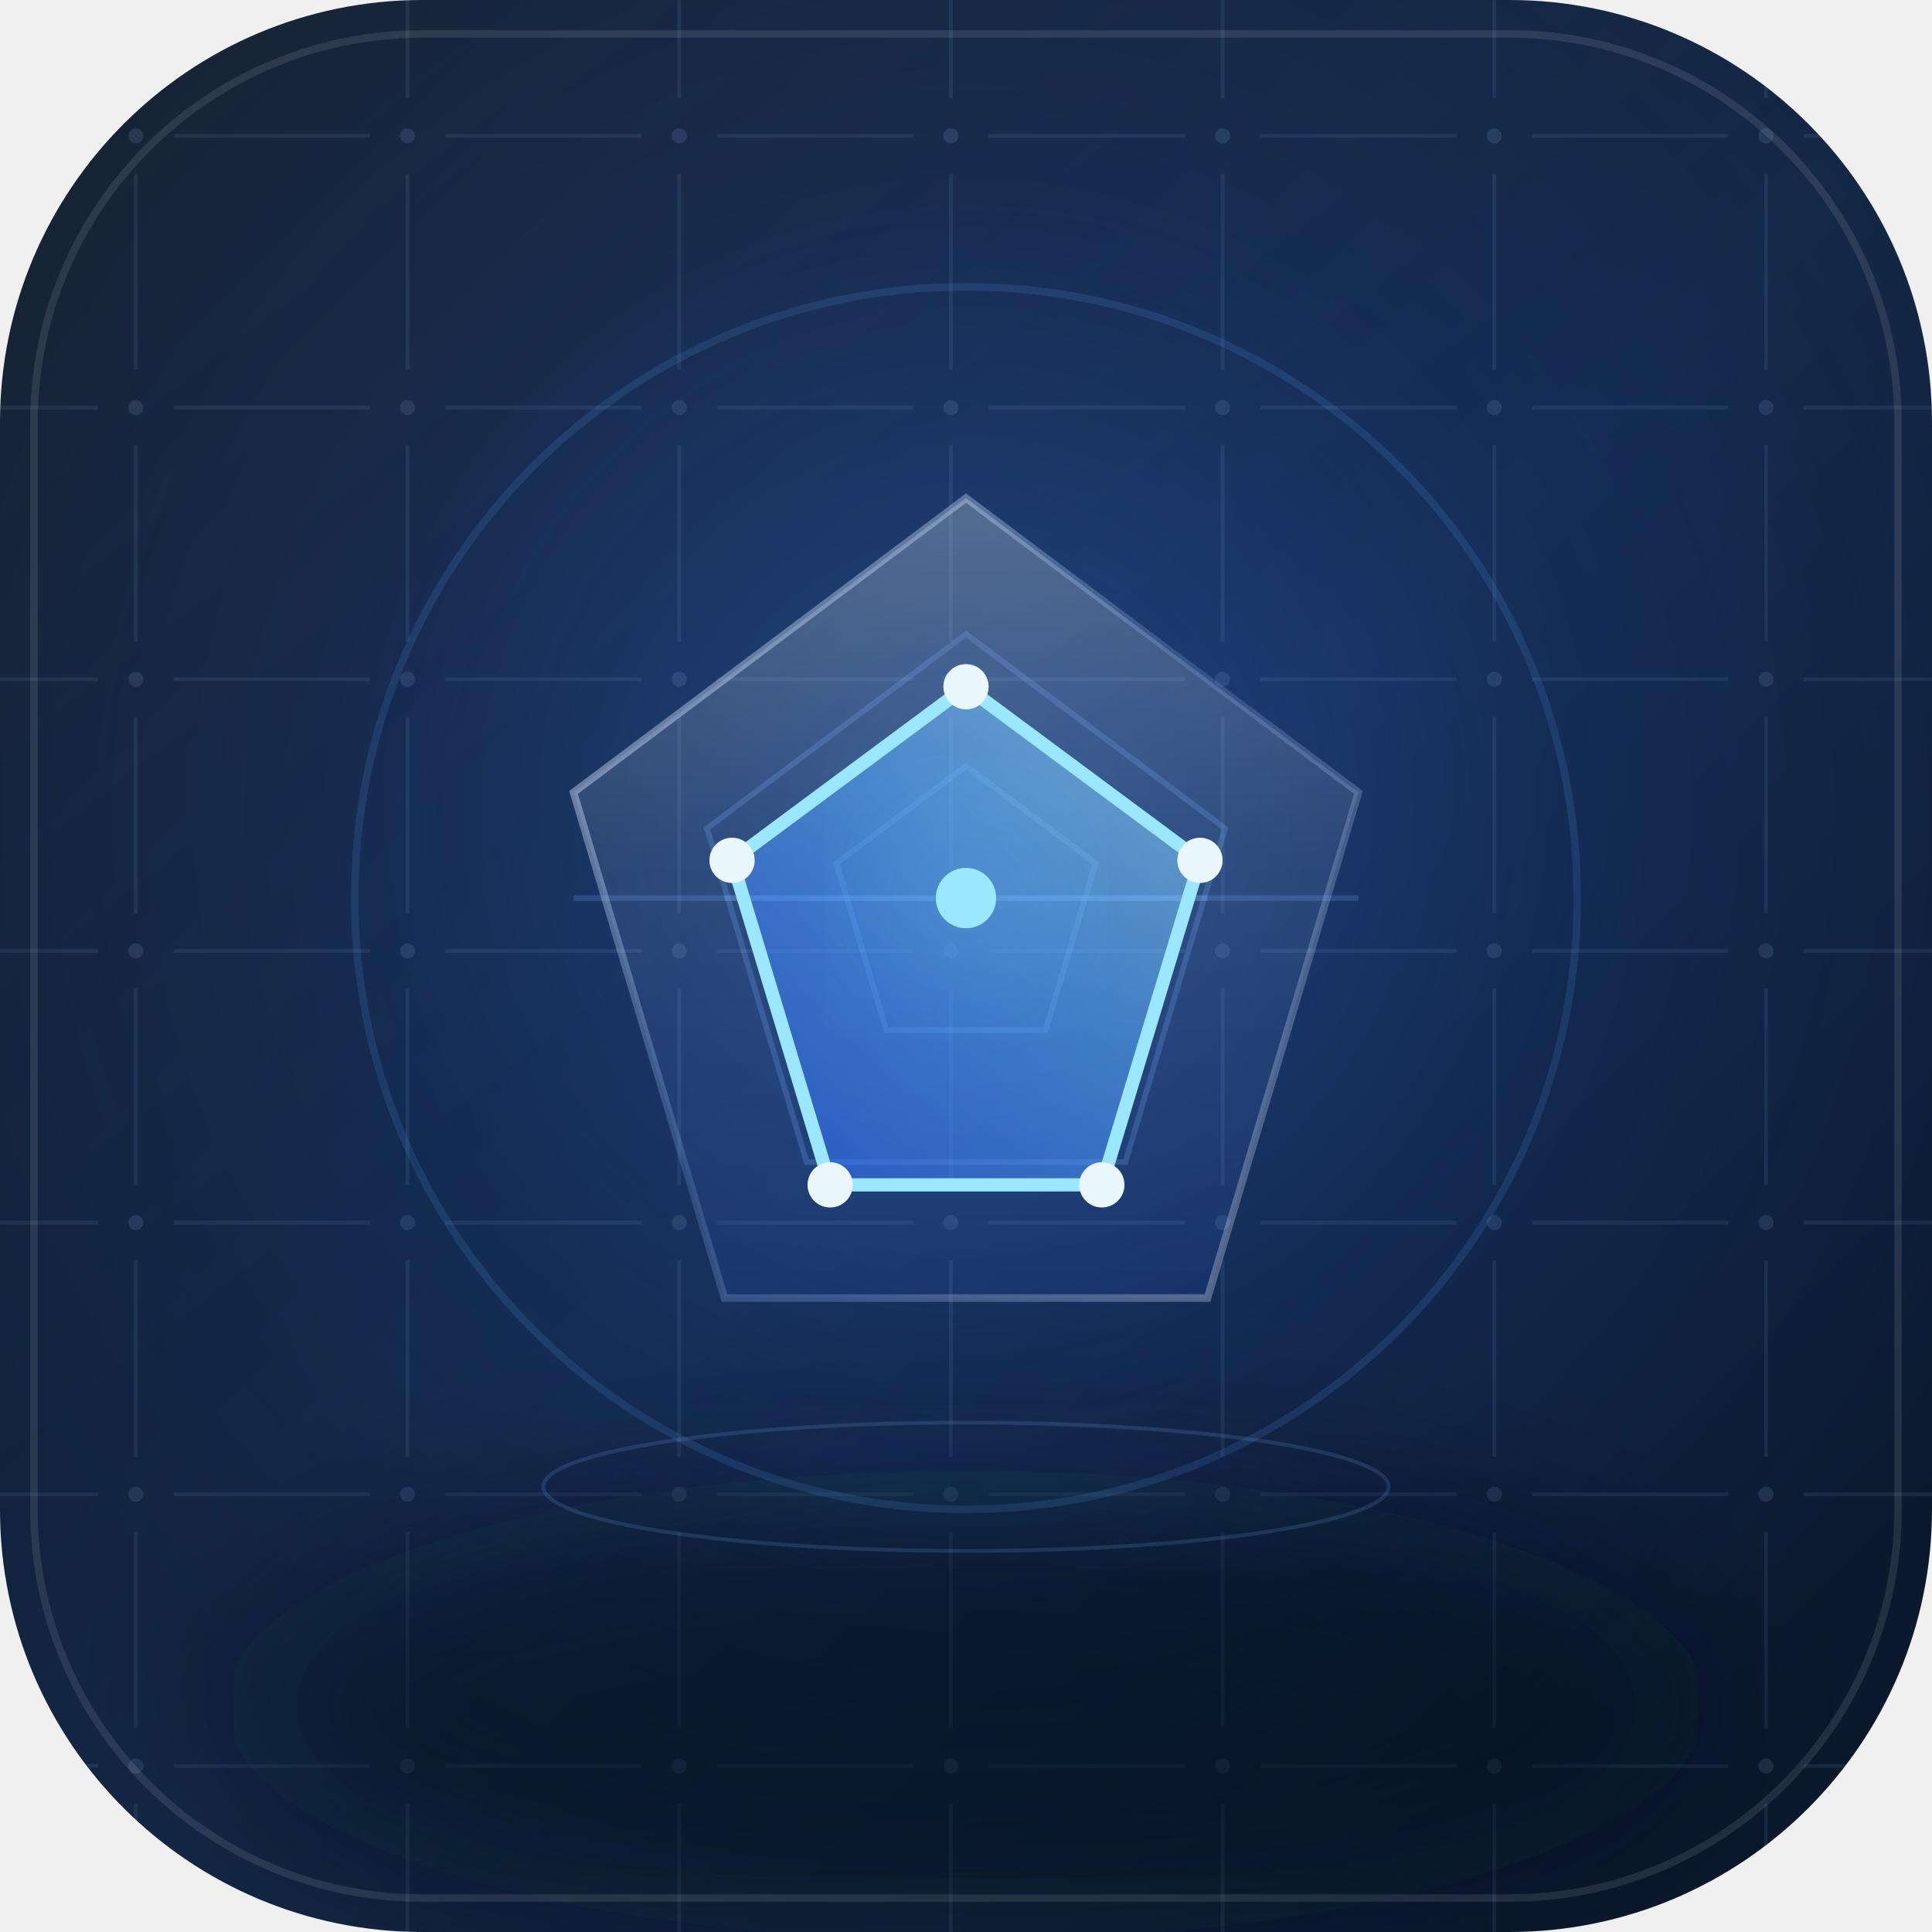
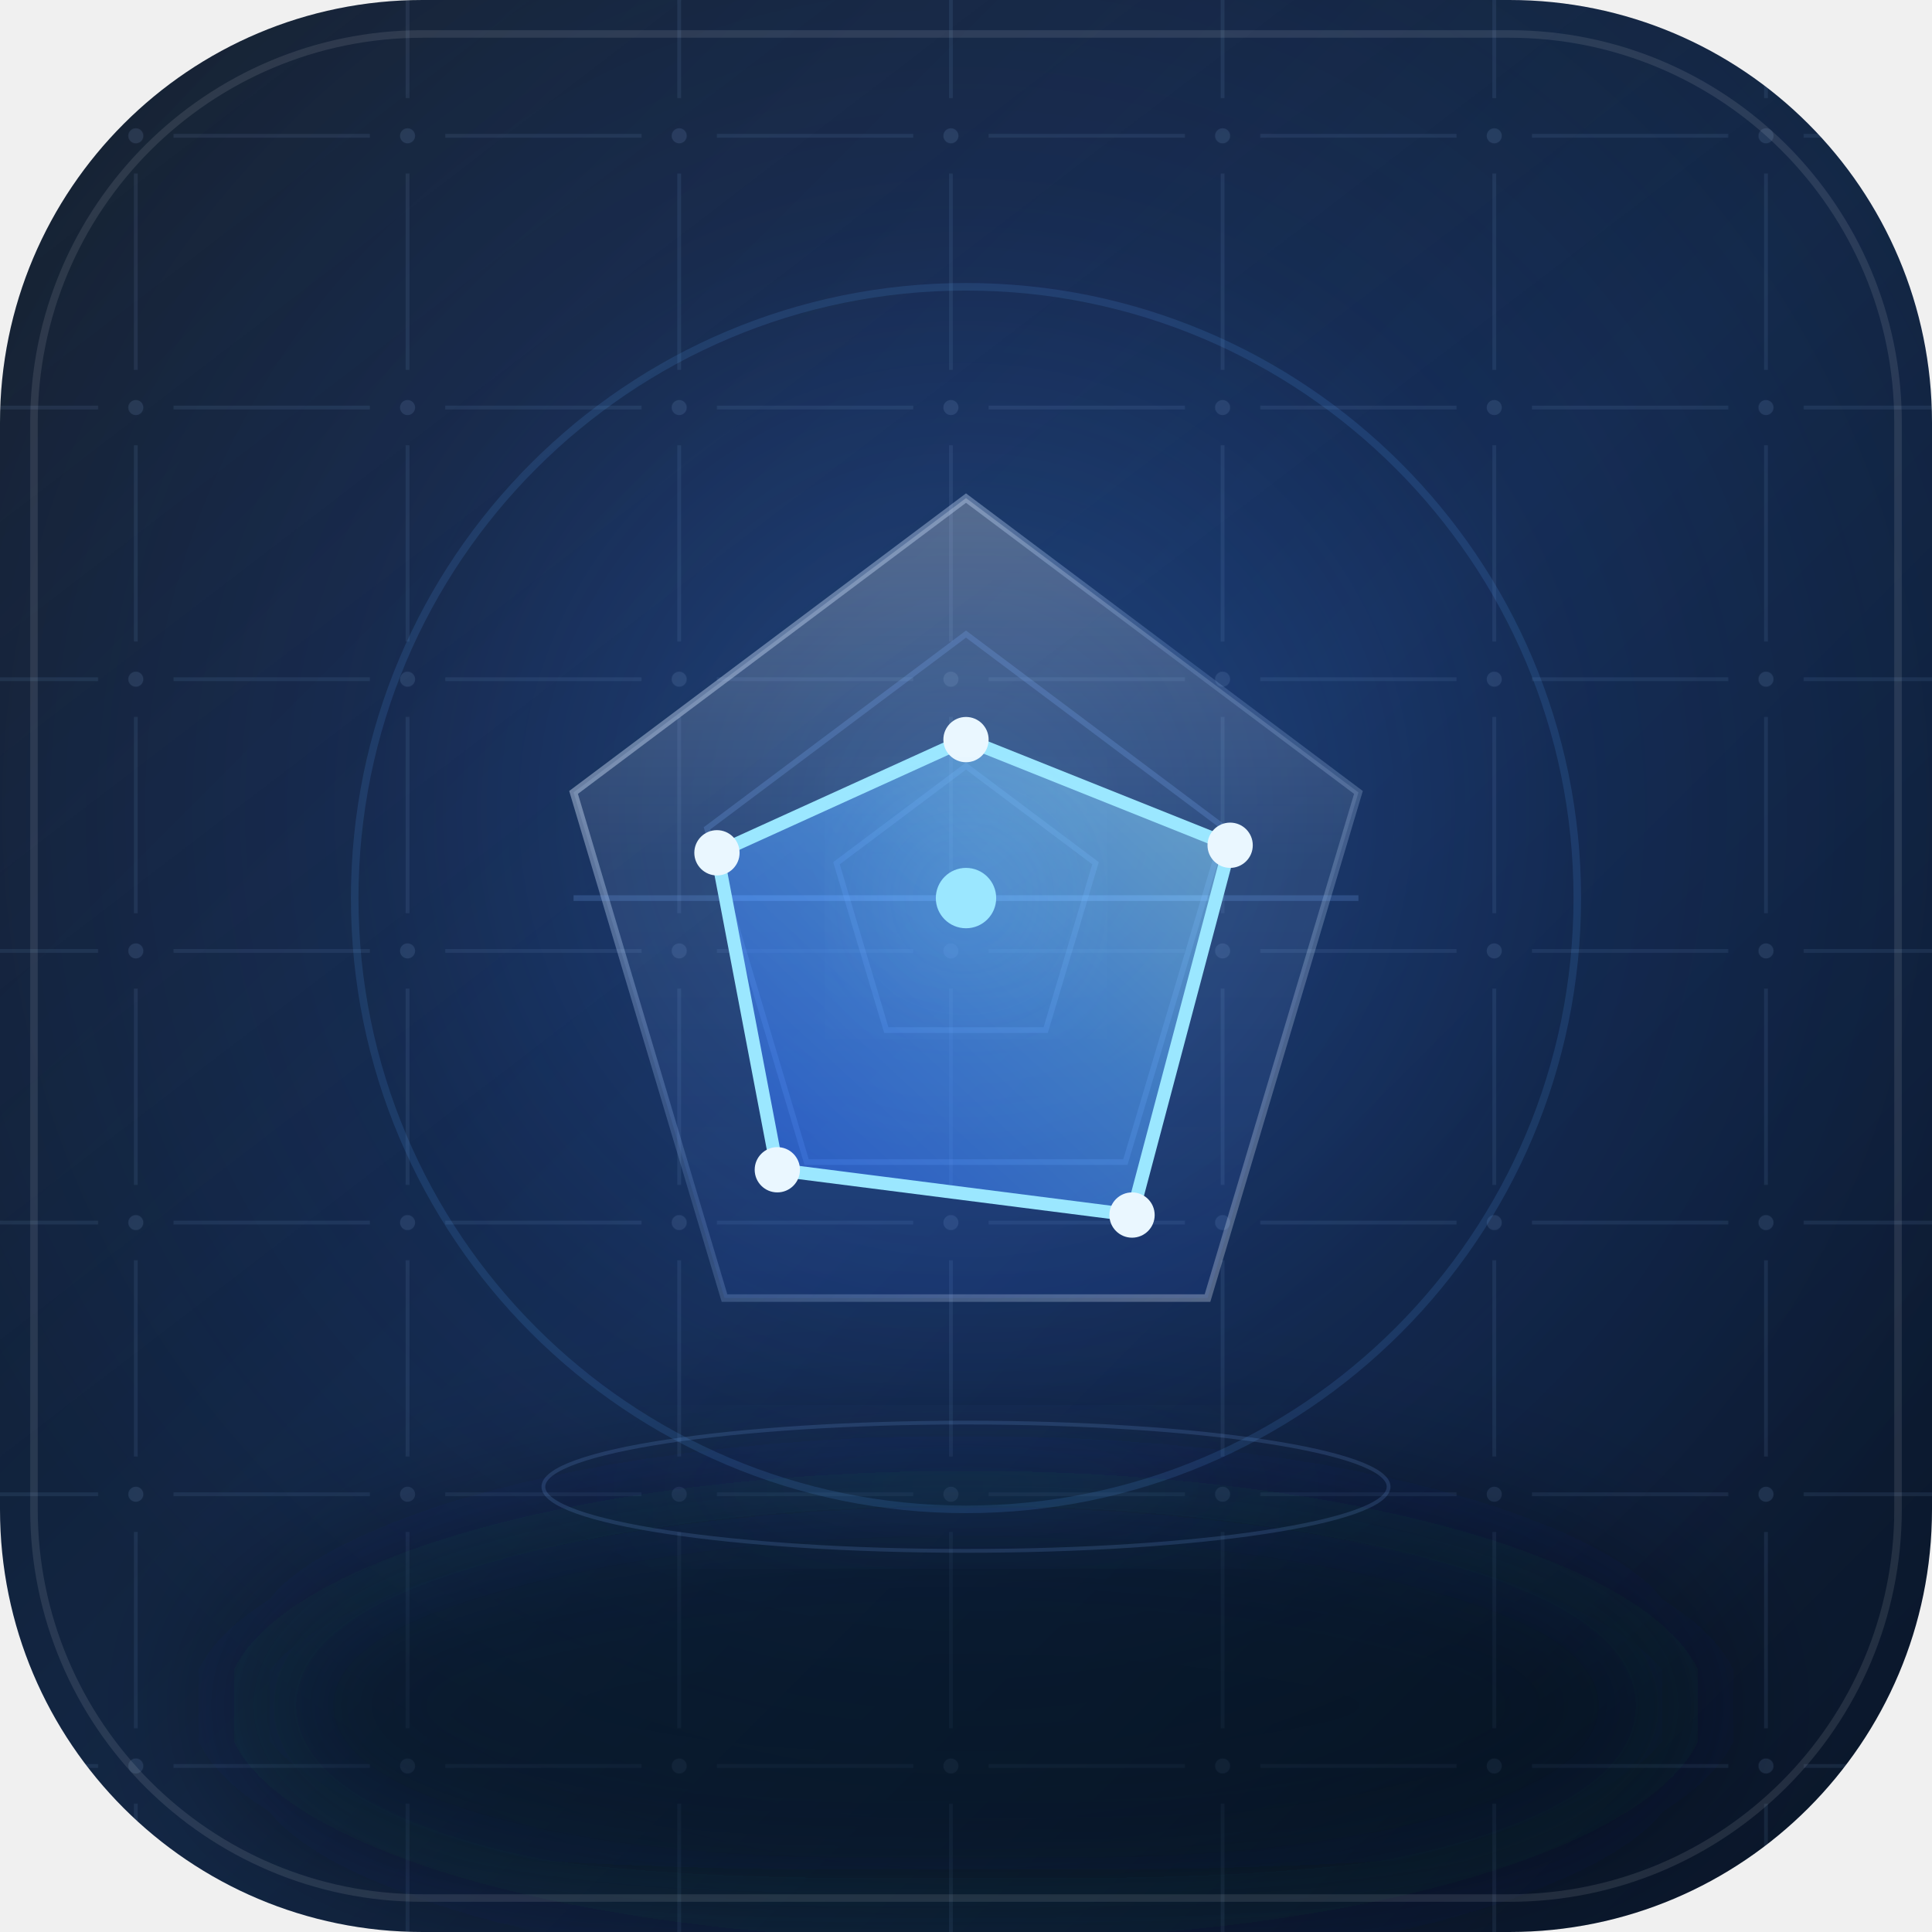
<svg xmlns="http://www.w3.org/2000/svg" viewBox="0 0 512 512" width="512" height="512" role="img" aria-label="Аналитика — Analytics">
  <defs>
    <linearGradient id="bg" x1="0" y1="0" x2="1" y2="1">
      <stop offset="0" stop-color="#0B1626" />
      <stop offset="0.52" stop-color="#132745" />
      <stop offset="1" stop-color="#091528" />
    </linearGradient>
    <radialGradient id="halo" cx="50%" cy="42%" r="58%">
      <stop offset="0" stop-color="#3F8DFF" stop-opacity="0.34" />
      <stop offset="0.55" stop-color="#2E6BFF" stop-opacity="0.10" />
      <stop offset="1" stop-color="#2E6BFF" stop-opacity="0" />
    </radialGradient>
    <linearGradient id="glass" x1="0" y1="0" x2="0" y2="1">
      <stop offset="0" stop-color="#FFFFFF" stop-opacity="0.26" />
      <stop offset="0.45" stop-color="#BFD9FF" stop-opacity="0.11" />
      <stop offset="1" stop-color="#2E6BFF" stop-opacity="0.10" />
    </linearGradient>
    <linearGradient id="metal" x1="0" y1="0" x2="1" y2="1">
      <stop offset="0" stop-color="#F4F8FF" />
      <stop offset="0.35" stop-color="#A9BDD9" />
      <stop offset="0.62" stop-color="#DCE8F8" />
      <stop offset="1" stop-color="#7C93B4" />
    </linearGradient>
    <linearGradient id="blue" x1="0" y1="1" x2="1" y2="0">
      <stop offset="0" stop-color="#2E6BFF" />
      <stop offset="0.55" stop-color="#57A8FF" />
      <stop offset="1" stop-color="#9BE7FF" />
    </linearGradient>
    <linearGradient id="violet" x1="0" y1="1" x2="1" y2="0">
      <stop offset="0" stop-color="#6D5BE8" />
      <stop offset="1" stop-color="#C4B5FD" />
    </linearGradient>
    <linearGradient id="copper" x1="0" y1="0" x2="1" y2="1">
      <stop offset="0" stop-color="#FFD9A8" />
      <stop offset="0.5" stop-color="#E39A52" />
      <stop offset="1" stop-color="#B8682B" />
    </linearGradient>
    <linearGradient id="green" x1="0" y1="1" x2="1" y2="0">
      <stop offset="0" stop-color="#1FA97A" />
      <stop offset="1" stop-color="#7DF0C0" />
    </linearGradient>
    <linearGradient id="edge" x1="0" y1="0" x2="1" y2="1">
      <stop offset="0" stop-color="#FFFFFF" stop-opacity="0.55" />
      <stop offset="0.5" stop-color="#9CC4FF" stop-opacity="0.18" />
      <stop offset="1" stop-color="#FFFFFF" stop-opacity="0.32" />
    </linearGradient>
    <linearGradient id="screen" x1="0" y1="0" x2="1" y2="1">
      <stop offset="0" stop-color="#0E2B4E" />
      <stop offset="1" stop-color="#123B67" />
    </linearGradient>
    <linearGradient id="sheen" x1="0" y1="0" x2="1" y2="1">
      <stop offset="0" stop-color="#FFFFFF" stop-opacity="0.10" />
      <stop offset="0.5" stop-color="#FFFFFF" stop-opacity="0" />
    </linearGradient>
    <radialGradient id="iridescent" cx="35%" cy="28%" r="80%">
      <stop offset="0" stop-color="#BFE3FF" stop-opacity="0.85" />
      <stop offset="0.35" stop-color="#6E9BE0" stop-opacity="0.55" />
      <stop offset="0.62" stop-color="#9C86F0" stop-opacity="0.42" />
      <stop offset="0.82" stop-color="#6FD9D2" stop-opacity="0.30" />
      <stop offset="1" stop-color="#2E6BFF" stop-opacity="0.22" />
    </radialGradient>
    <linearGradient id="waferBase" x1="0" y1="0" x2="1" y2="1">
      <stop offset="0" stop-color="#2A5A8F" />
      <stop offset="0.45" stop-color="#1B3E66" />
      <stop offset="1" stop-color="#122C4C" />
    </linearGradient>
    <radialGradient id="waferLight" cx="32%" cy="24%" r="62%">
      <stop offset="0" stop-color="#FFFFFF" stop-opacity="0.85" />
      <stop offset="0.45" stop-color="#B9E6FF" stop-opacity="0.28" />
      <stop offset="1" stop-color="#B9E6FF" stop-opacity="0" />
    </radialGradient>
    <linearGradient id="waferTint" x1="0" y1="1" x2="1" y2="0">
      <stop offset="0" stop-color="#6D5BE8" stop-opacity="0.5" />
      <stop offset="0.5" stop-color="#57A8FF" stop-opacity="0.25" />
      <stop offset="1" stop-color="#6FD9D2" stop-opacity="0.55" />
    </linearGradient>
    <pattern id="grid" width="72" height="72" patternUnits="userSpaceOnUse">
      <path d="M0 36H26M46 36H72M36 0V26M36 46V72" stroke="#8FB6E8" stroke-opacity="0.10" stroke-width="1" />
      <circle cx="36" cy="36" r="2" fill="#8FB6E8" fill-opacity="0.14" />
    </pattern>
    <filter id="glow" x="-60%" y="-60%" width="220%" height="220%">
      <feGaussianBlur stdDeviation="10" result="b" />
      <feMerge>
        <feMergeNode in="b" />
        <feMergeNode in="SourceGraphic" />
      </feMerge>
    </filter>
    <filter id="soft" x="-40%" y="-40%" width="180%" height="180%">
      <feGaussianBlur stdDeviation="20" />
    </filter>
    <clipPath id="tile">
      <rect width="512" height="512" rx="112" />
    </clipPath>
  </defs>
  <g clip-path="url(#tile)">
    <rect width="512" height="512" fill="url(#bg)" />
    <rect width="512" height="512" fill="url(#halo)" />
    <rect width="512" height="512" fill="url(#grid)" />
    <path d="M0 0h512v210L0 396Z" fill="url(#sheen)" opacity="0.5" />
    <ellipse cx="256" cy="452" rx="196" ry="62" fill="#020812" opacity="0.5" filter="url(#soft)" />
    <ellipse cx="256" cy="394" rx="74" ry="12" fill="#57A8FF" opacity="0.10" filter="url(#soft)" />
    <ellipse cx="256" cy="394" rx="112" ry="17" fill="none" stroke="#7FB2FF" stroke-opacity="0.16" />
    <path d="M256 132L360 210L320 344L192 344L152 210Z" fill="url(#glass)" stroke="url(#edge)" stroke-width="2" />
    <path d="M256 203.02L290.32 228.76L277.12 272.98L234.88 272.98L221.68 228.76Z" fill="none" stroke="#7FB2FF" stroke-opacity="0.22" stroke-width="1.5" />
    <path d="M256 168.04L324.64 219.52L298.24 307.96L213.76 307.96L187.36 219.52Z" fill="none" stroke="#7FB2FF" stroke-opacity="0.22" stroke-width="1.5" />
    <path d="M256 238L256 238" stroke="#7FB2FF" stroke-opacity="0.2" stroke-width="1.5" />
    <path d="M256 238L360 238" stroke="#7FB2FF" stroke-opacity="0.2" stroke-width="1.5" />
    <path d="M256 238L320 238" stroke="#7FB2FF" stroke-opacity="0.2" stroke-width="1.5" />
    <path d="M256 238L192 238" stroke="#7FB2FF" stroke-opacity="0.2" stroke-width="1.5" />
    <path d="M256 238L152 238" stroke="#7FB2FF" stroke-opacity="0.2" stroke-width="1.5" />
-     <path d="M256 182L318 228L292 314L220 314L194 228Z" fill="url(#blue)" fill-opacity="0.55" stroke="#9BE7FF" stroke-width="3.5" stroke-linejoin="round" />
-     <circle cx="256" cy="182" r="6" fill="#EAF7FF" />
-     <circle cx="318" cy="228" r="6" fill="#EAF7FF" />
-     <circle cx="292" cy="314" r="6" fill="#EAF7FF" />
-     <circle cx="220" cy="314" r="6" fill="#EAF7FF" />
-     <circle cx="194" cy="228" r="6" fill="#EAF7FF" />
+     <path d="M256 196L326 224L300 322L206 310L190 226Z" fill="url(#blue)" fill-opacity="0.55" stroke="#9BE7FF" stroke-width="3.5" stroke-linejoin="round" />
+     <circle cx="256" cy="196" r="6" fill="#EAF7FF" />
+     <circle cx="326" cy="224" r="6" fill="#EAF7FF" />
+     <circle cx="300" cy="322" r="6" fill="#EAF7FF" />
+     <circle cx="206" cy="310" r="6" fill="#EAF7FF" />
+     <circle cx="190" cy="226" r="6" fill="#EAF7FF" />
    <circle cx="256" cy="238" r="20.8" fill="#9BE7FF" opacity="0.18" filter="url(#soft)" />
    <circle cx="256" cy="238" r="8" fill="#9BE7FF" />
    <ellipse cx="256" cy="238" rx="162" ry="162" fill="none" stroke="#57A8FF" stroke-opacity="0.14" stroke-width="2" transform="rotate(0 256 238)" />
    <rect x="9" y="9" width="494" height="494" rx="103" fill="none" stroke="#FFFFFF" stroke-opacity="0.10" stroke-width="2" />
  </g>
</svg>
